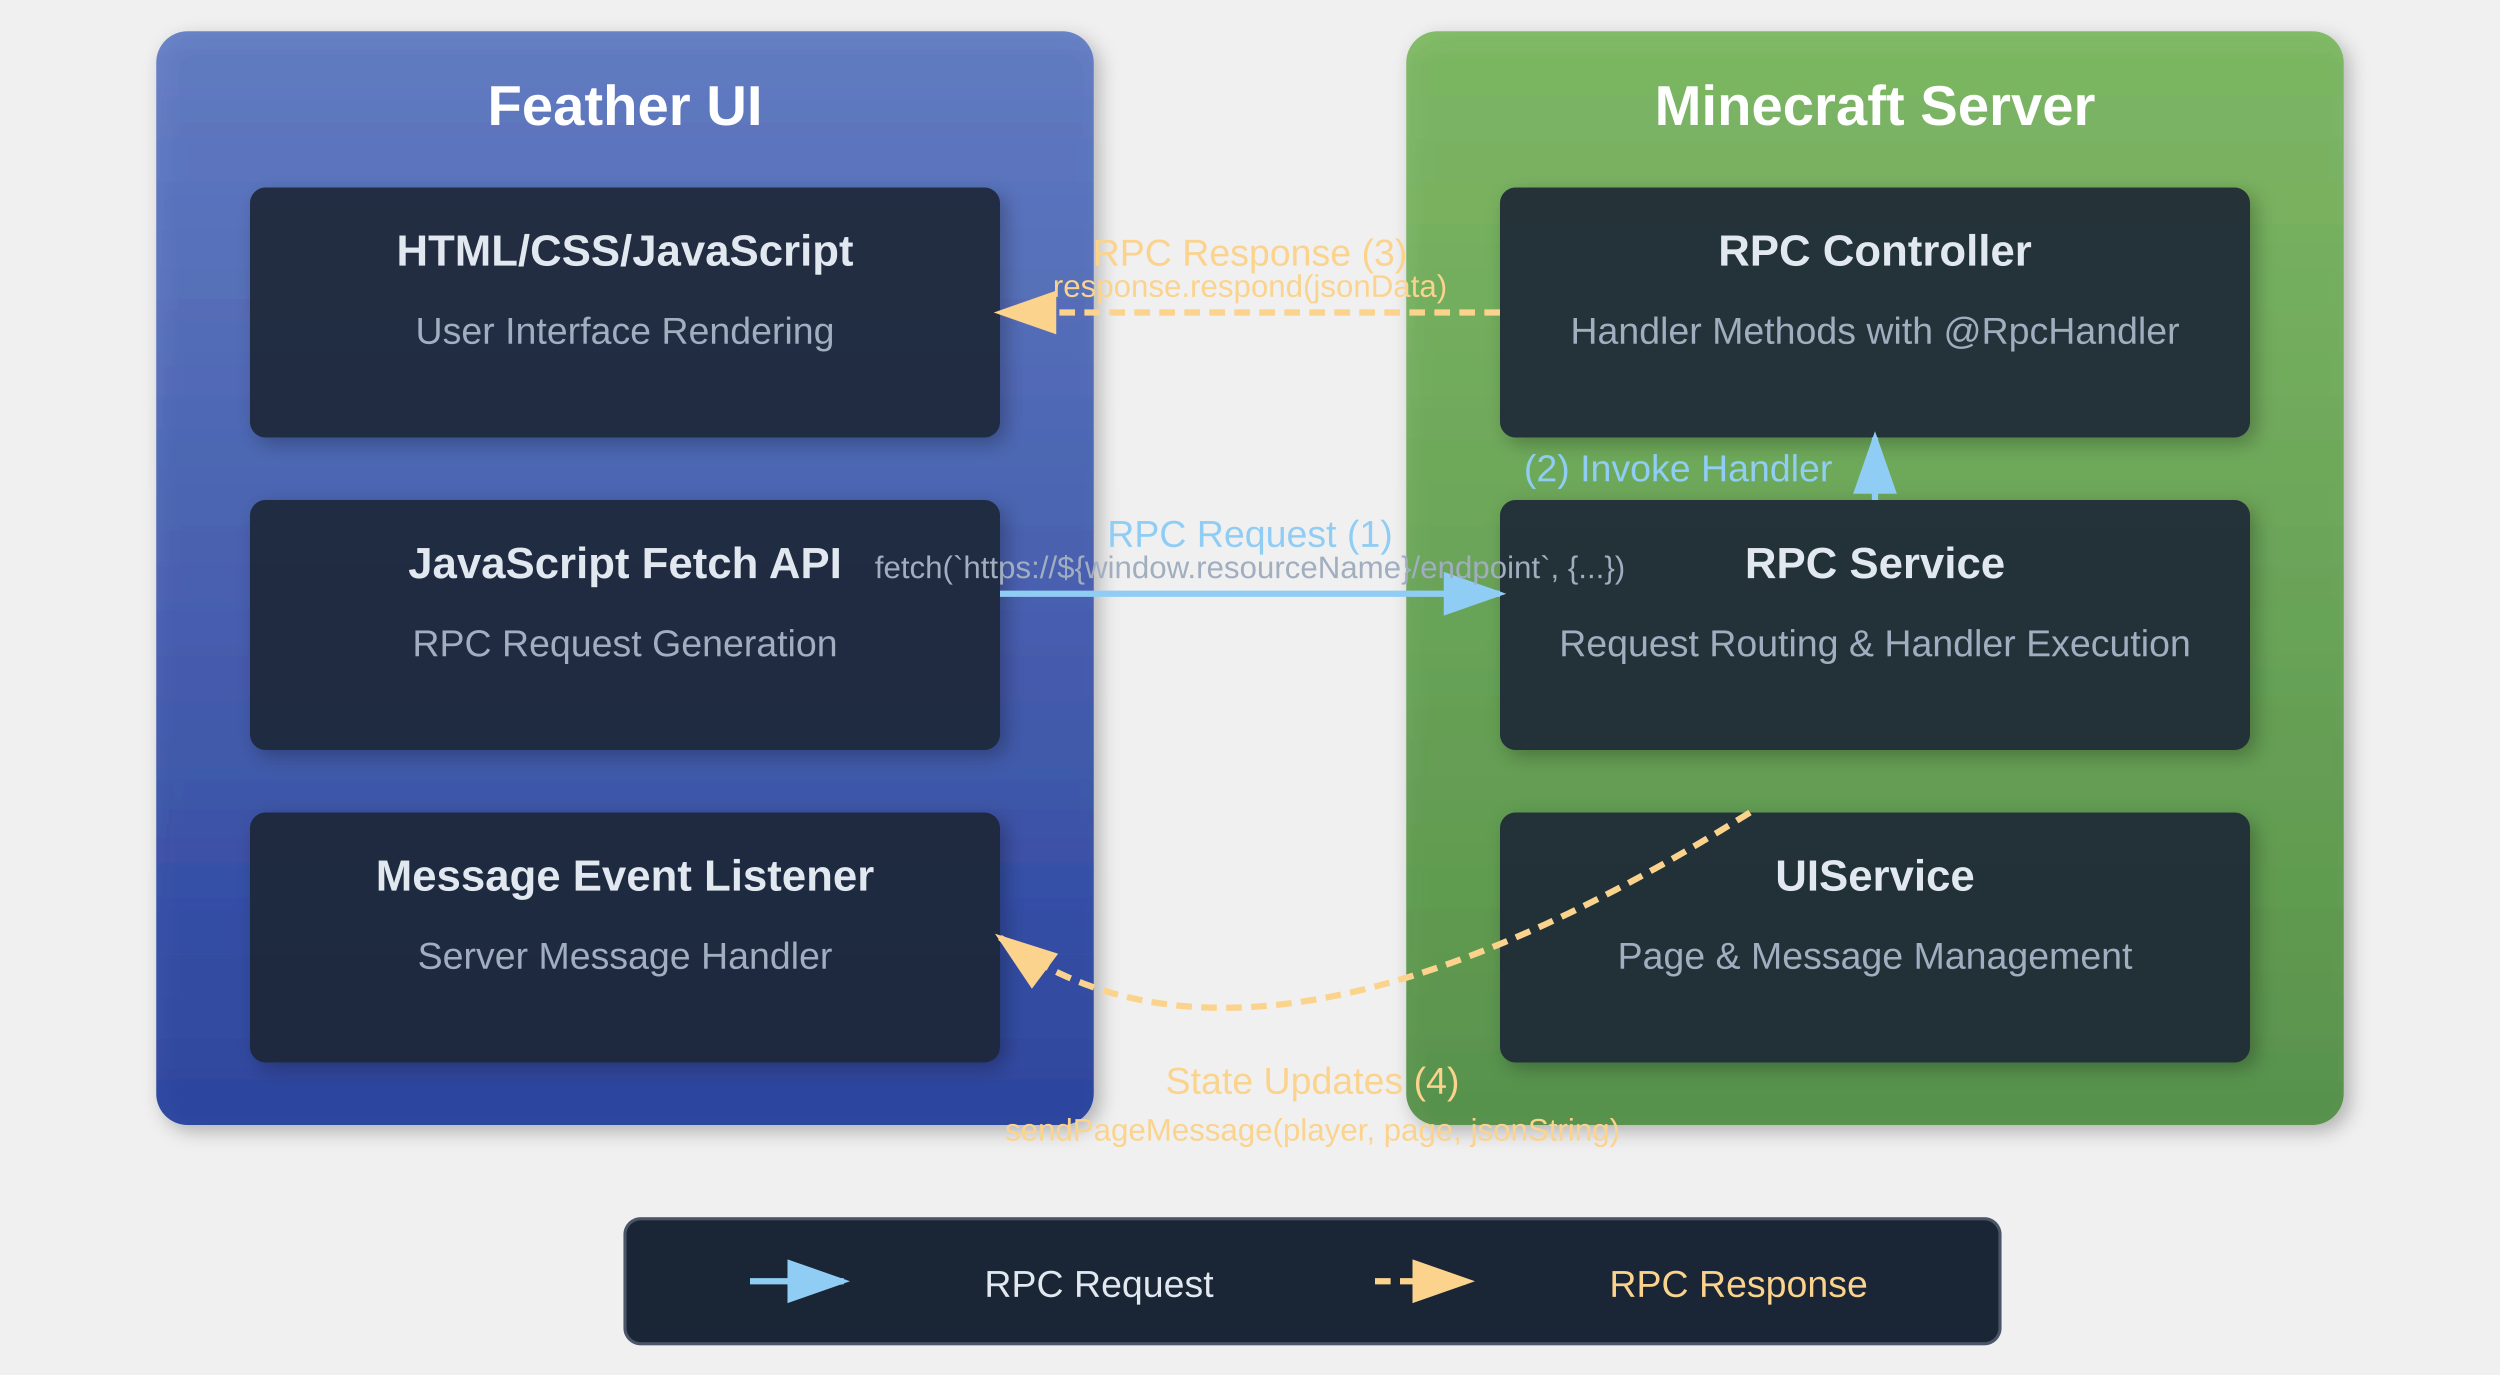
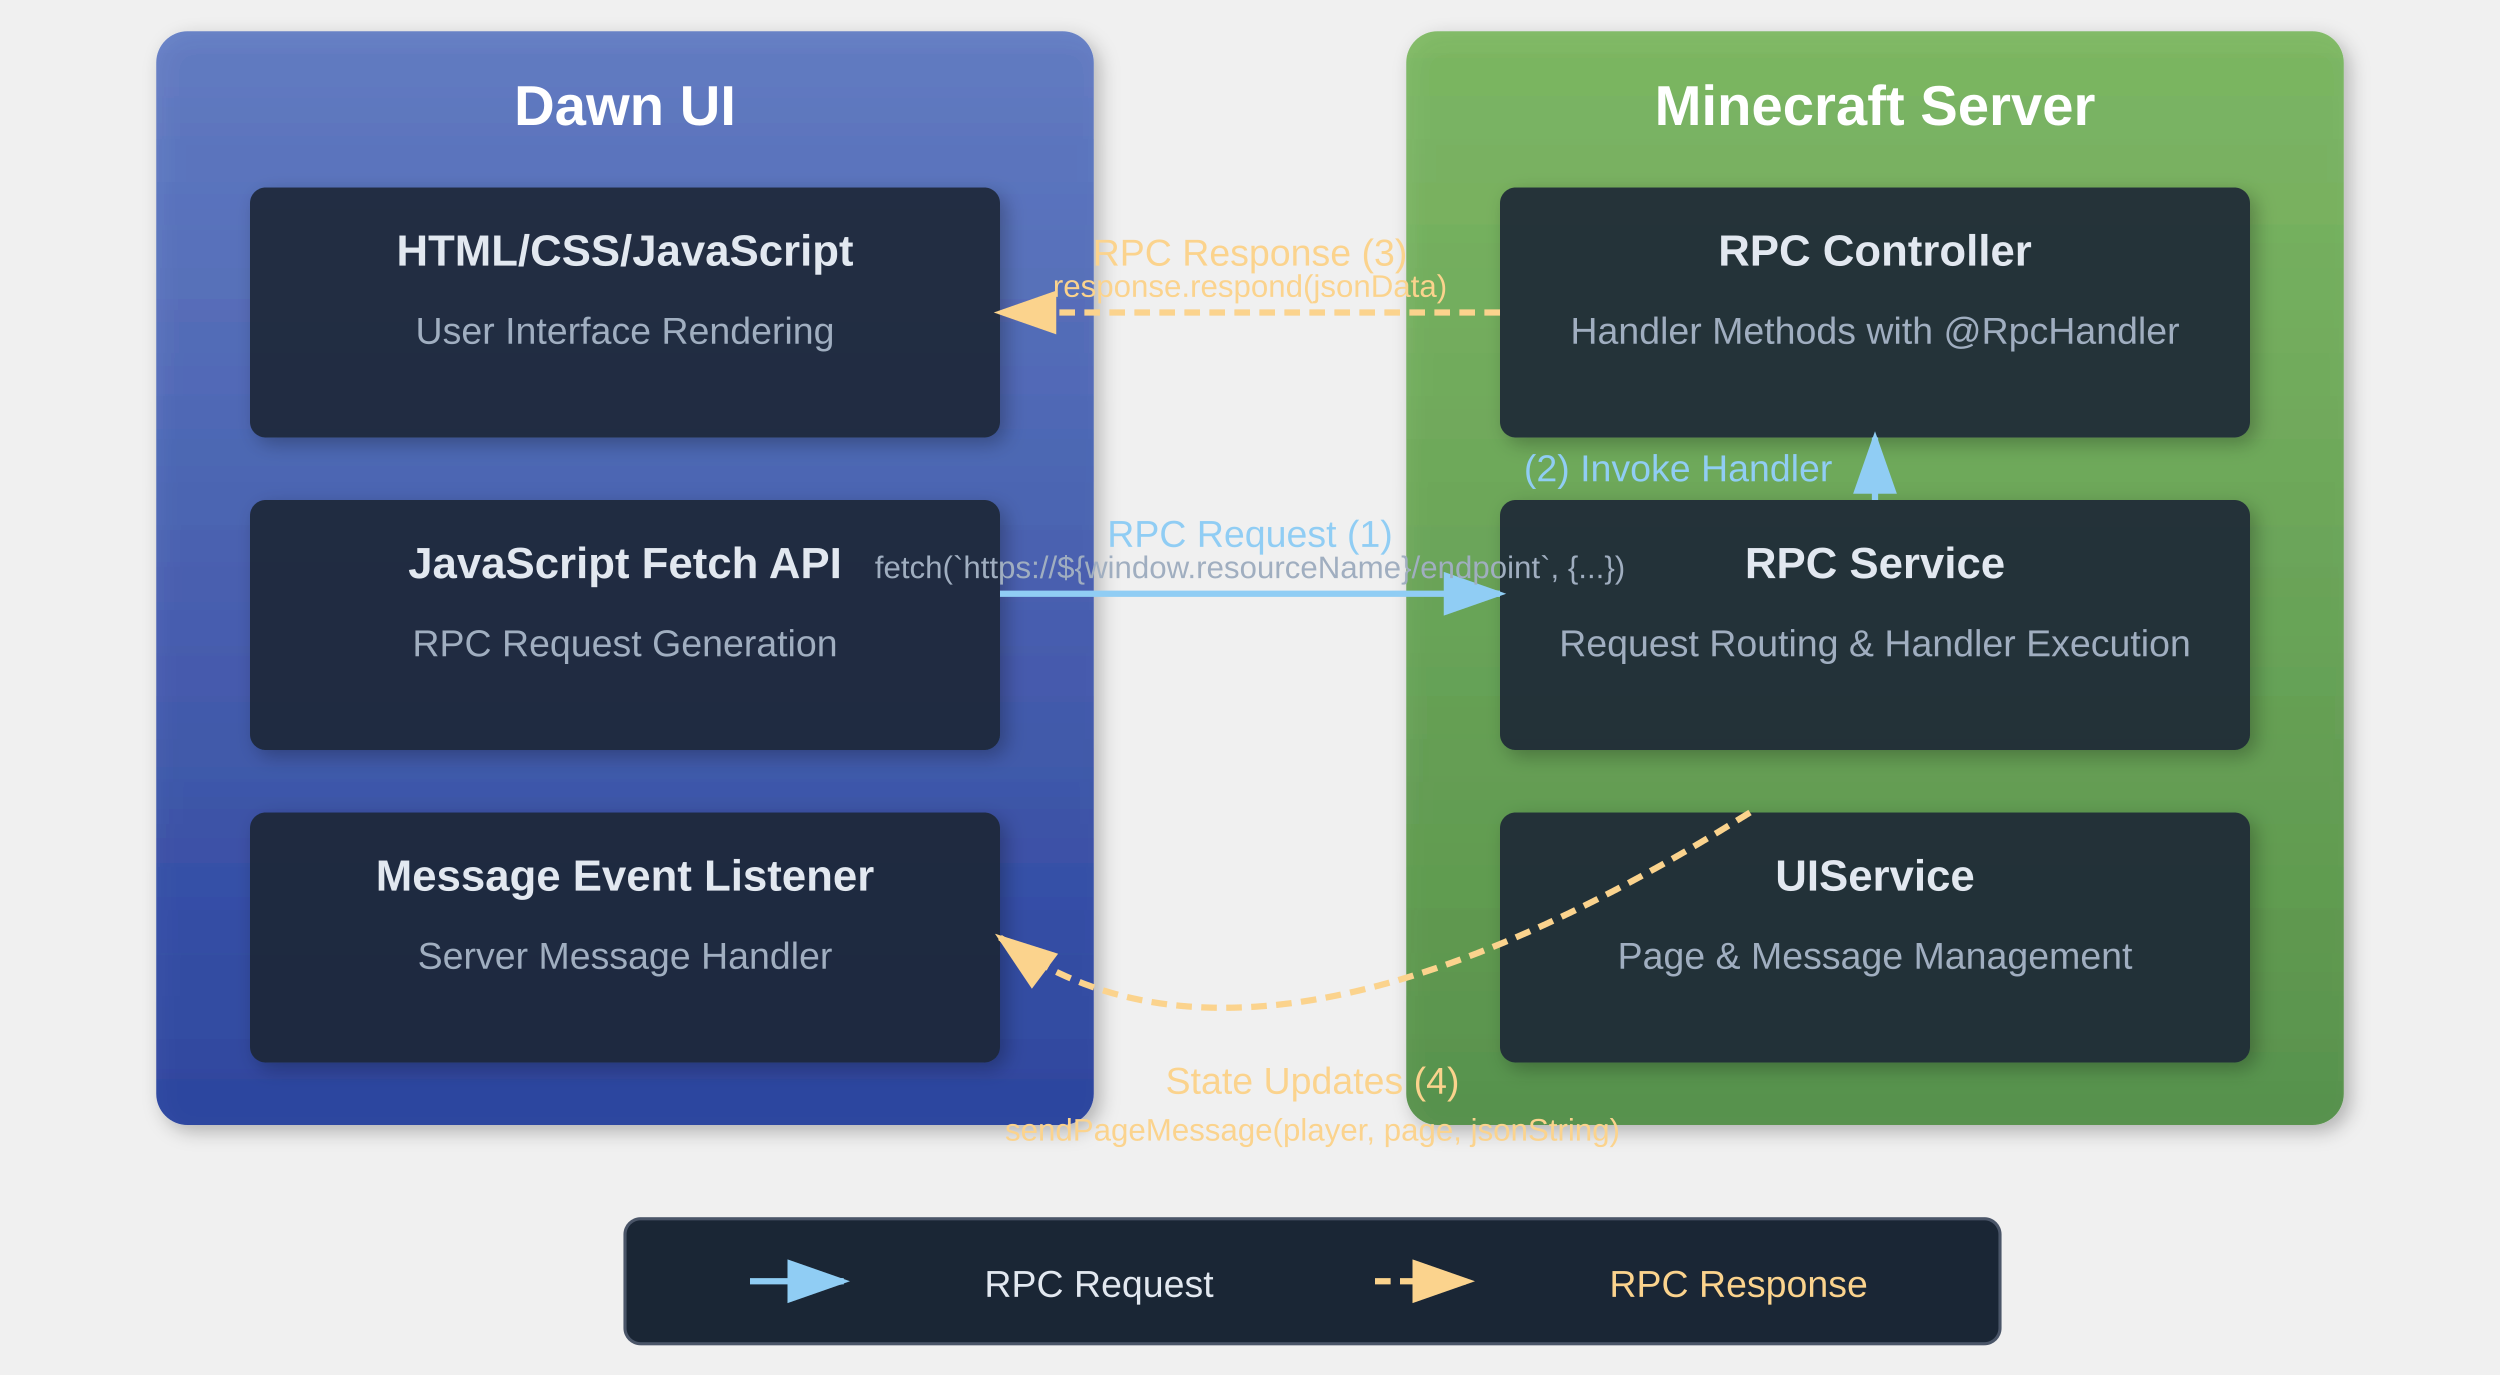
<svg xmlns="http://www.w3.org/2000/svg" viewBox="0 0 800 440">
  <defs>
    <linearGradient id="clientGradient" x1="0%" y1="0%" x2="0%" y2="100%">
      <stop offset="0%" stop-color="#4a69bd" stop-opacity="0.8" />
      <stop offset="100%" stop-color="#1e3799" stop-opacity="0.9" />
    </linearGradient>
    <linearGradient id="serverGradient" x1="0%" y1="0%" x2="0%" y2="100%">
      <stop offset="0%" stop-color="#6ab04c" stop-opacity="0.8" />
      <stop offset="100%" stop-color="#4d8c40" stop-opacity="0.9" />
    </linearGradient>
    <filter id="shadow" x="-20%" y="-20%" width="140%" height="140%">
      <feDropShadow dx="2" dy="2" stdDeviation="3" flood-opacity="0.3" />
    </filter>
    <marker id="arrowhead" markerWidth="10" markerHeight="7" refX="9" refY="3.5" orient="auto">
      <polygon points="0 0, 10 3.5, 0 7" fill="#90cdf4" />
    </marker>
    <marker id="arrowheadResponse" markerWidth="10" markerHeight="7" refX="9" refY="3.5" orient="auto">
      <polygon points="0 0, 10 3.5, 0 7" fill="#fbd38d" />
    </marker>
  </defs>
  <rect x="50" y="10" width="300" height="350" rx="10" ry="10" fill="url(#clientGradient)" filter="url(#shadow)" />
  <text x="200" y="40" font-family="Arial" font-size="18" font-weight="bold" text-anchor="middle" fill="white">
-     Feather UI
+     Dawn UI
  </text>
  <rect x="80" y="60" width="240" height="80" rx="5" ry="5" fill="#1a2635" opacity="0.9" filter="url(#shadow)" />
  <text x="200" y="85" font-family="Arial" font-size="14" font-weight="bold" text-anchor="middle" fill="#e2e8f0">
    HTML/CSS/JavaScript
  </text>
  <text x="200" y="110" font-family="Arial" font-size="12" text-anchor="middle" fill="#a0aec0">
    User Interface Rendering
  </text>
  <rect x="80" y="160" width="240" height="80" rx="5" ry="5" fill="#1a2635" opacity="0.9" filter="url(#shadow)" />
  <text x="200" y="185" font-family="Arial" font-size="14" font-weight="bold" text-anchor="middle" fill="#e2e8f0">
    JavaScript Fetch API
  </text>
  <text x="200" y="210" font-family="Arial" font-size="12" text-anchor="middle" fill="#a0aec0">
    RPC Request Generation
  </text>
  <rect x="80" y="260" width="240" height="80" rx="5" ry="5" fill="#1a2635" opacity="0.9" filter="url(#shadow)" />
  <text x="200" y="285" font-family="Arial" font-size="14" font-weight="bold" text-anchor="middle" fill="#e2e8f0">
    Message Event Listener
  </text>
  <text x="200" y="310" font-family="Arial" font-size="12" text-anchor="middle" fill="#a0aec0">
    Server Message Handler
  </text>
  <rect x="450" y="10" width="300" height="350" rx="10" ry="10" fill="url(#serverGradient)" filter="url(#shadow)" />
  <text x="600" y="40" font-family="Arial" font-size="18" font-weight="bold" text-anchor="middle" fill="white">
    Minecraft Server
  </text>
  <rect x="480" y="60" width="240" height="80" rx="5" ry="5" fill="#1a2635" opacity="0.9" filter="url(#shadow)" />
  <text x="600" y="85" font-family="Arial" font-size="14" font-weight="bold" text-anchor="middle" fill="#e2e8f0">
    RPC Controller
  </text>
  <text x="600" y="110" font-family="Arial" font-size="12" text-anchor="middle" fill="#a0aec0">
    Handler Methods with @RpcHandler
  </text>
  <rect x="480" y="160" width="240" height="80" rx="5" ry="5" fill="#1a2635" opacity="0.9" filter="url(#shadow)" />
  <text x="600" y="185" font-family="Arial" font-size="14" font-weight="bold" text-anchor="middle" fill="#e2e8f0">
    RPC Service
  </text>
  <text x="600" y="210" font-family="Arial" font-size="12" text-anchor="middle" fill="#a0aec0">
    Request Routing &amp; Handler Execution
  </text>
  <rect x="480" y="260" width="240" height="80" rx="5" ry="5" fill="#1a2635" opacity="0.9" filter="url(#shadow)" />
  <text x="600" y="285" font-family="Arial" font-size="14" font-weight="bold" text-anchor="middle" fill="#e2e8f0">
    UIService
  </text>
  <text x="600" y="310" font-family="Arial" font-size="12" text-anchor="middle" fill="#a0aec0">
    Page &amp; Message Management
  </text>
  <path d="M 320 190 L 480 190" stroke="#90cdf4" stroke-width="2" marker-end="url(#arrowhead)" fill="none" />
  <text x="400" y="175" font-family="Arial" font-size="12" text-anchor="middle" fill="#90cdf4">
    RPC Request (1)
  </text>
  <text x="400" y="185" font-family="Arial" font-size="10" text-anchor="middle" fill="#a0aec0">
    fetch(`https://${window.resourceName}/endpoint`, {...})
  </text>
  <path d="M 600 160 L 600 140" stroke="#90cdf4" stroke-width="2" marker-end="url(#arrowhead)" fill="none" />
  <text x="537" y="154" font-family="Arial" font-size="12" text-anchor="middle" fill="#90cdf4">
    (2) Invoke Handler
  </text>
  <path d="M 480 100 L 320 100" stroke="#fbd38d" stroke-width="2" marker-end="url(#arrowheadResponse)" stroke-dasharray="5,3" fill="none" />
  <text x="400" y="85" font-family="Arial" font-size="12" text-anchor="middle" fill="#fbd38d">
    RPC Response (3)
  </text>
  <text x="400" y="95" font-family="Arial" font-size="10" text-anchor="middle" fill="#fbd38d">
    response.respond(jsonData)
  </text>
  <path d="M 560 260 Q 400 360 320 300" stroke="#fbd38d" stroke-width="2" marker-end="url(#arrowheadResponse)" stroke-dasharray="5,3" fill="none" />
  <text x="420" y="350" font-family="Arial" font-size="12" text-anchor="middle" fill="#fbd38d">
    State Updates (4)
  </text>
  <text x="420" y="365" font-family="Arial" font-size="10" text-anchor="middle" fill="#fbd38d">
    sendPageMessage(player, page, jsonString)
  </text>
  <rect x="200" y="390" width="440" height="40" rx="5" ry="5" fill="#1a2635" stroke="#4a5568" stroke-width="1" />
  <line x1="240" y1="410" x2="270" y2="410" stroke="#90cdf4" stroke-width="2" marker-end="url(#arrowhead)" />
  <text x="315" y="415" font-family="Arial" font-size="12" fill="#e2e8f0">RPC Request</text>
  <line x1="440" y1="410" x2="470" y2="410" stroke="#fbd38d" stroke-width="2" marker-end="url(#arrowheadResponse)" stroke-dasharray="5,3" />
  <text x="515" y="415" font-family="Arial" font-size="12" fill="#fbd38d">RPC Response</text>
</svg>
